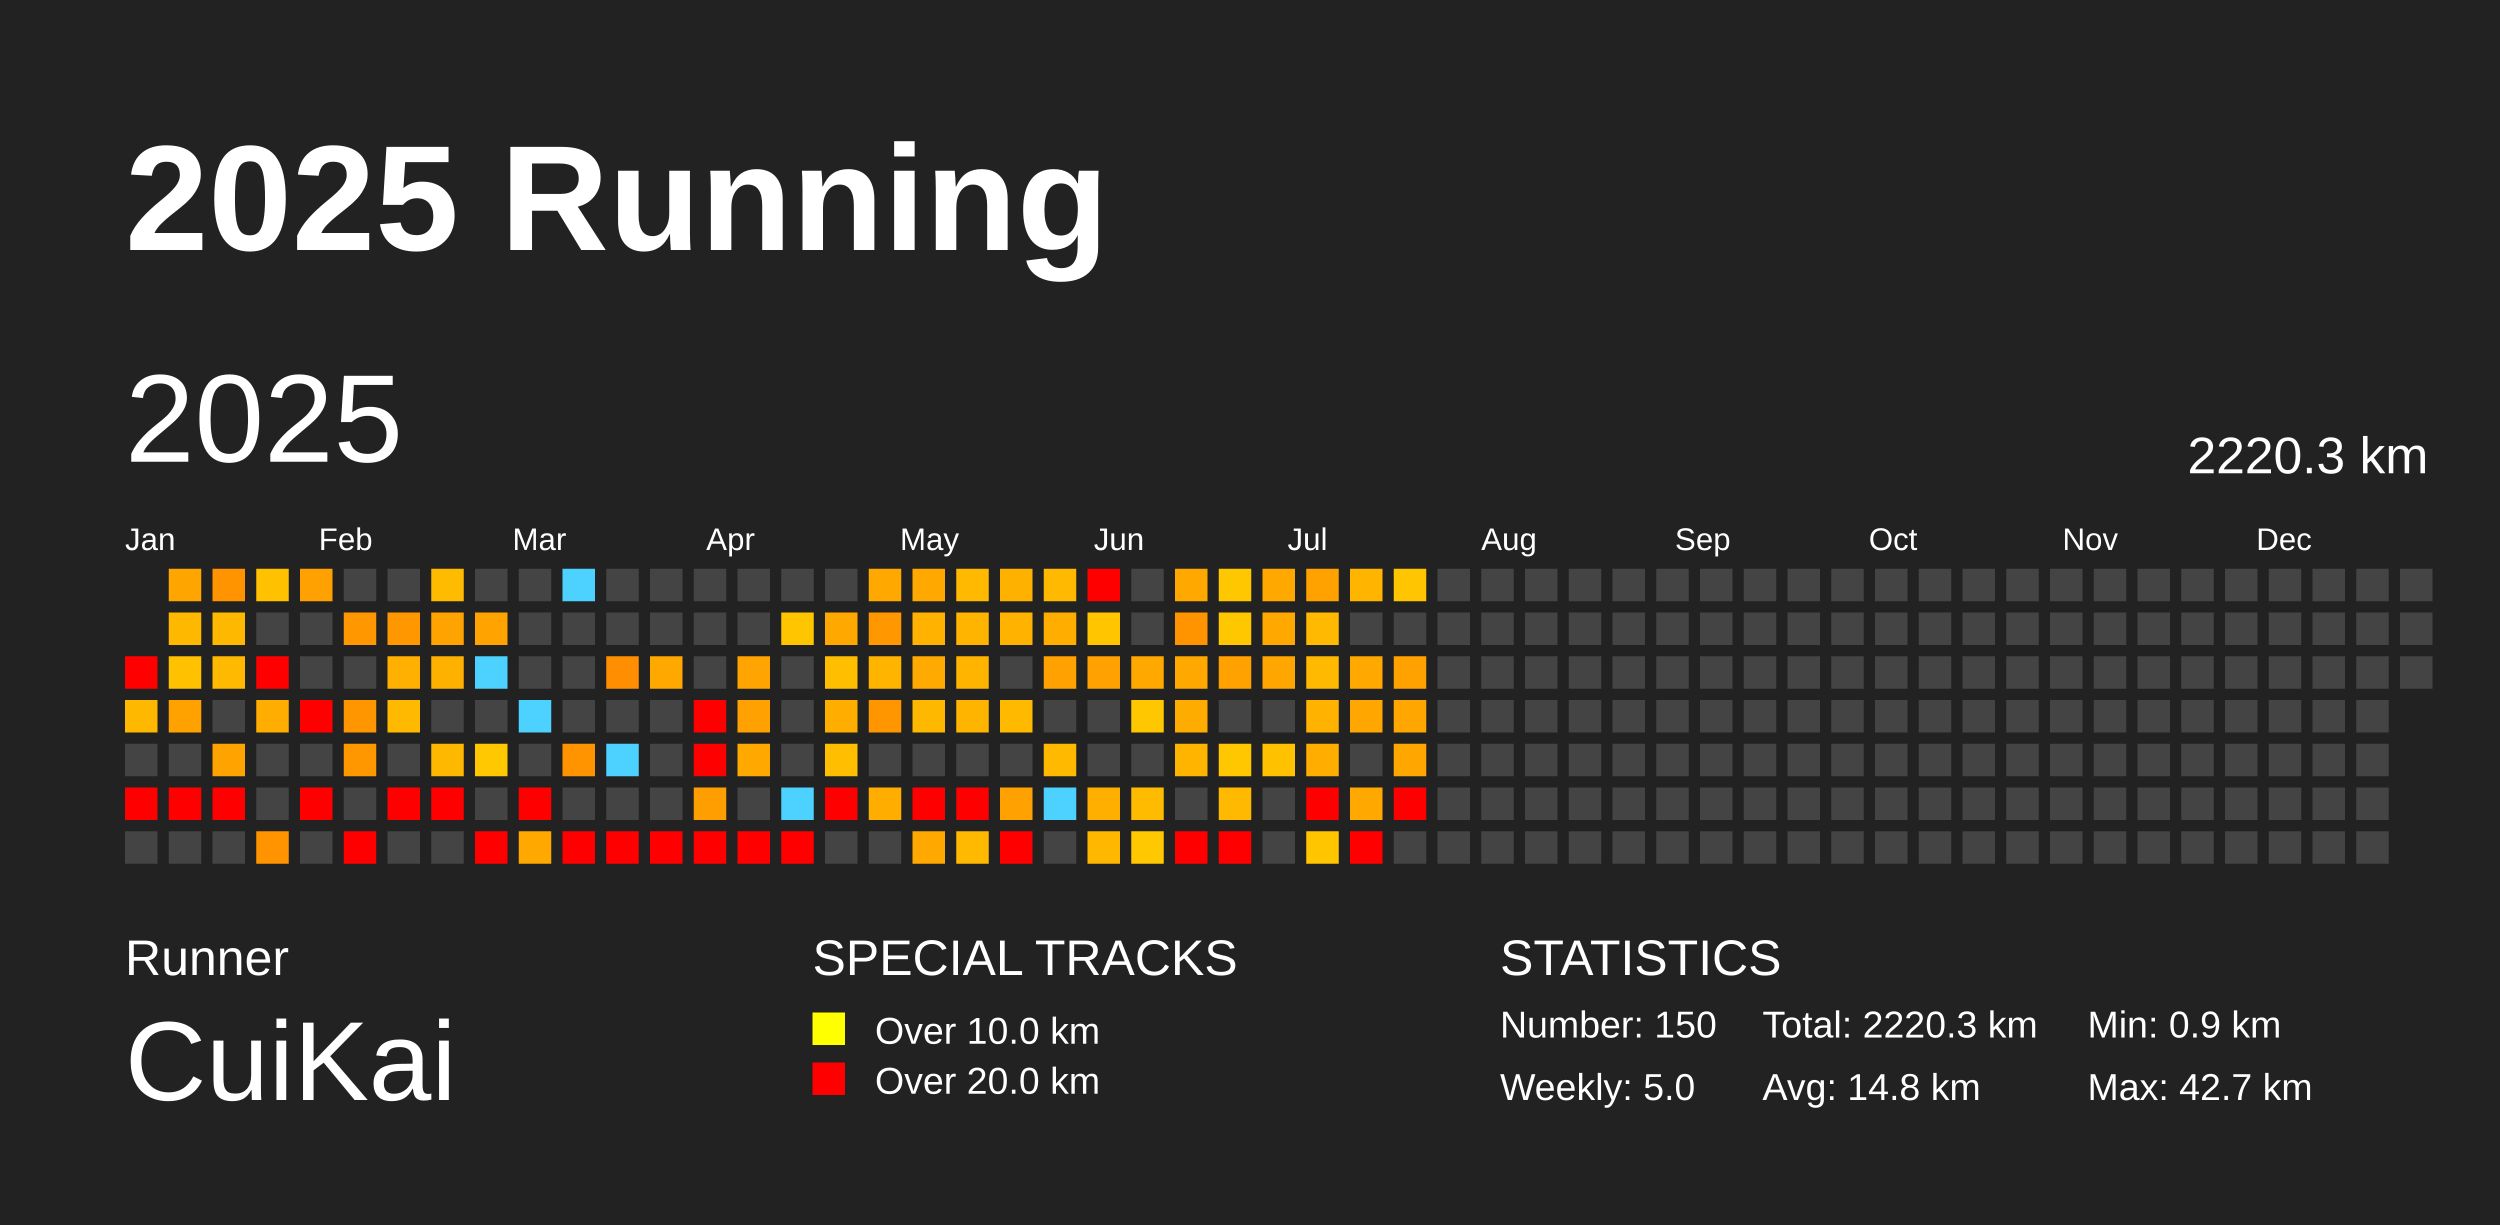
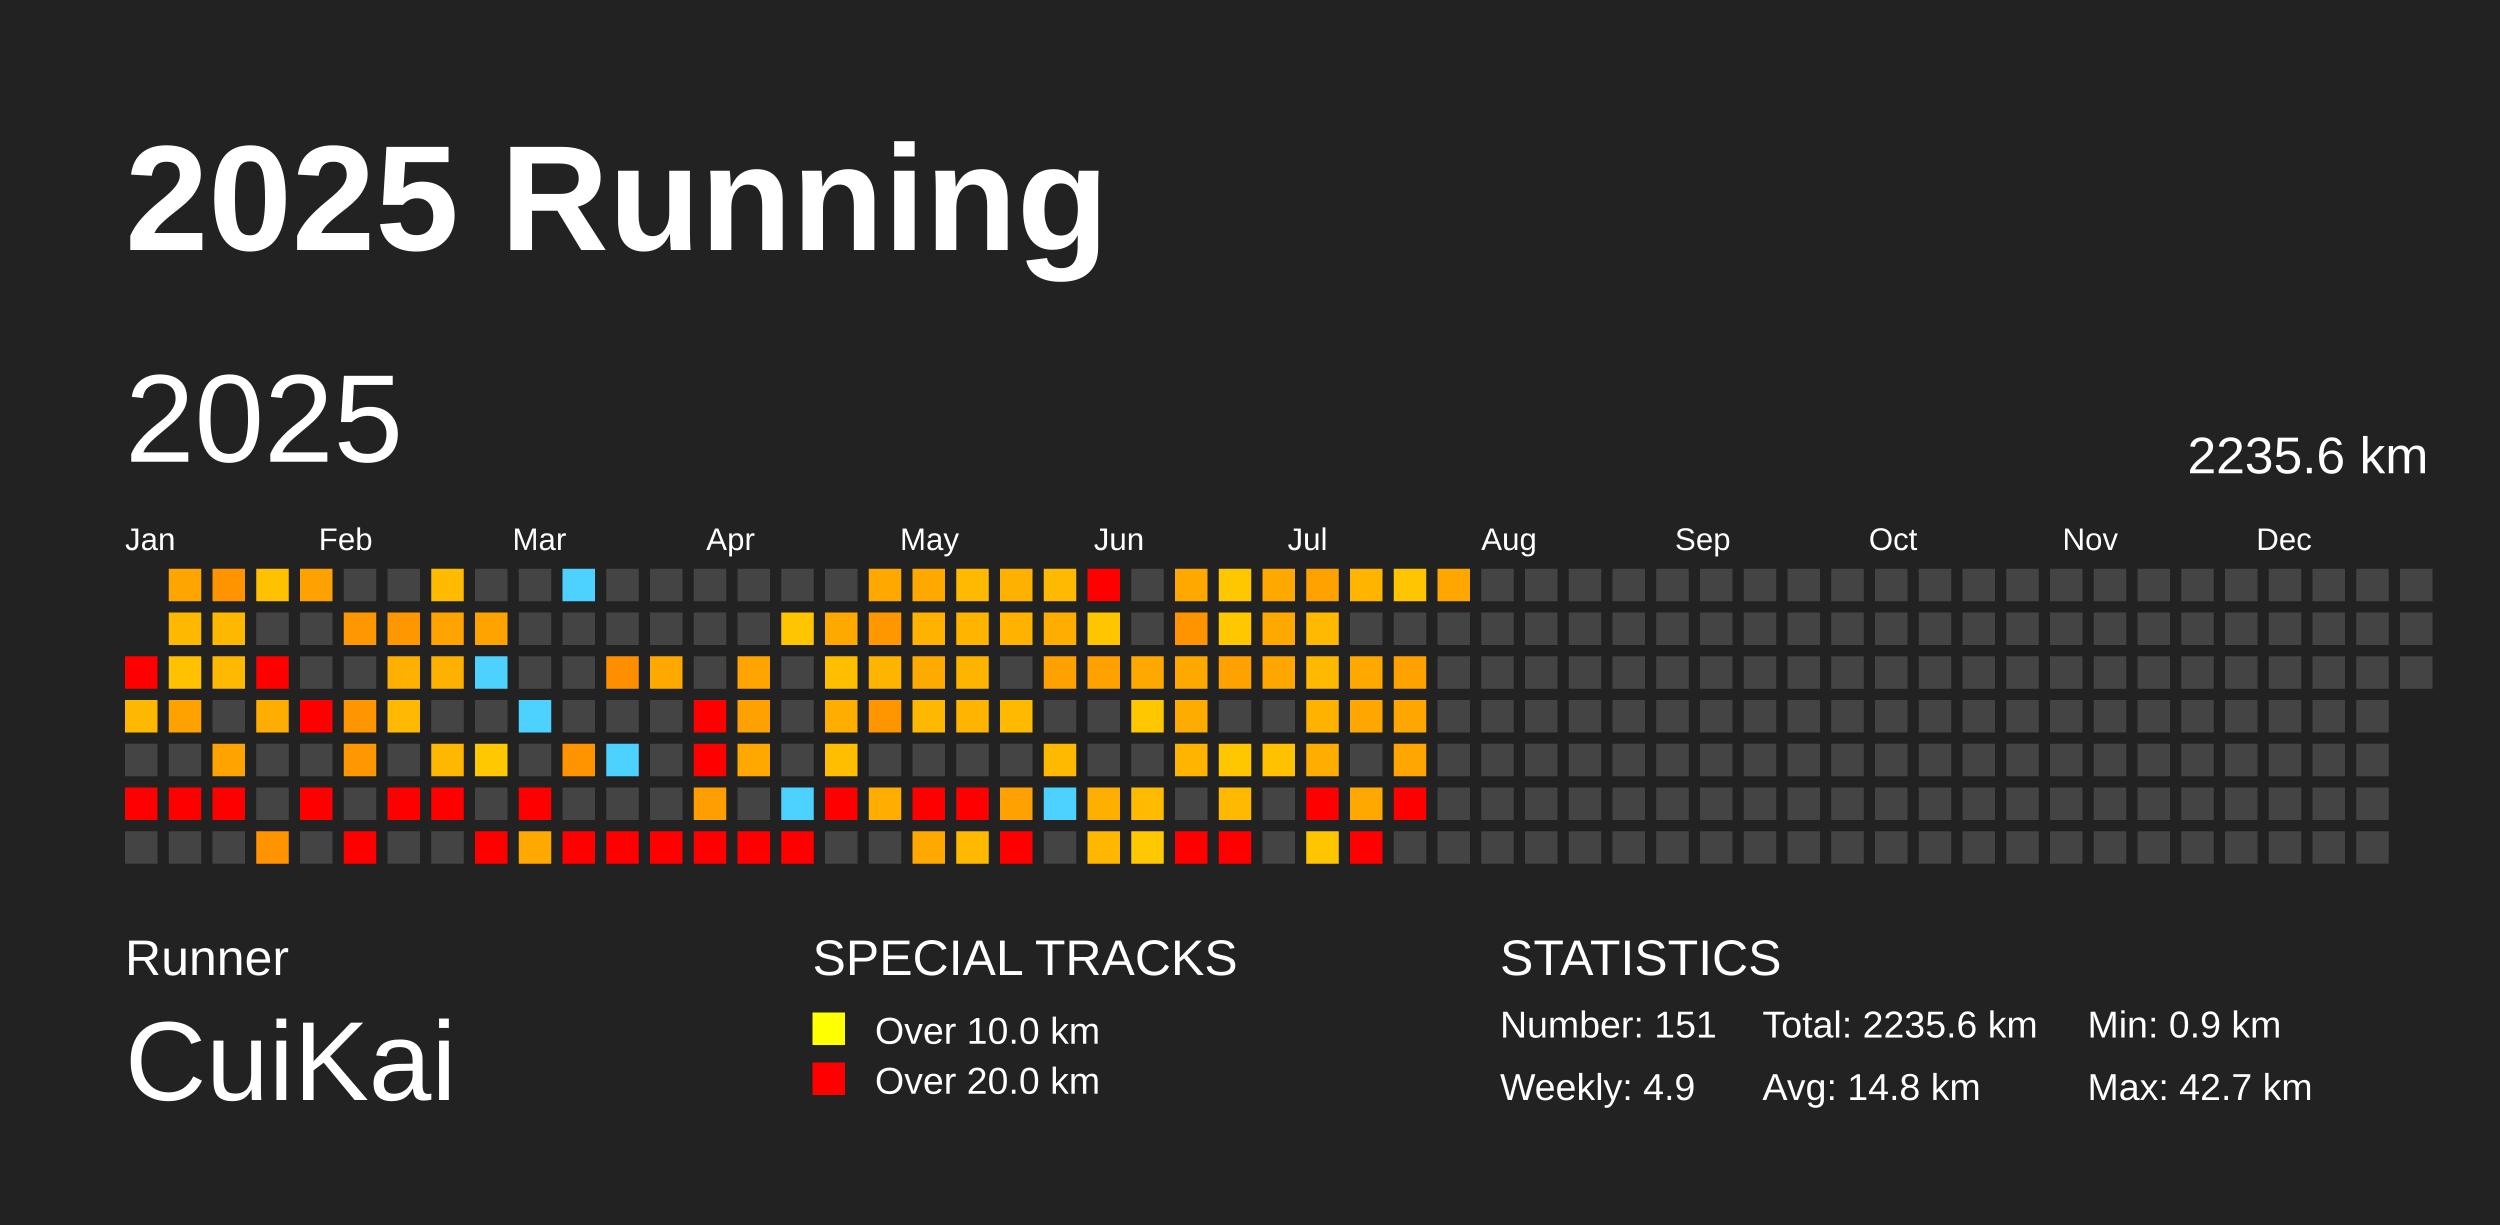
<svg xmlns="http://www.w3.org/2000/svg" baseProfile="full" height="98mm" version="1.1" viewBox="0,0,200,98" width="200mm">
  <defs />
  <rect fill="#222222" height="98" width="200" x="0" y="0" />
  <text fill="#FFFFFF" style="font-size:12px; font-family:Arial; font-weight:bold;" x="10" y="20">2025 Running</text>
  <text fill="#FFFFFF" style="font-size:4px; font-family:Arial" x="10" y="78">Runner</text>
  <text fill="#FFFFFF" style="font-size:9px; font-family:Arial" x="10" y="88">CuiKai</text>
  <text fill="#FFFFFF" style="font-size:4px; font-family:Arial" x="65" y="78">SPECIAL TRACKS</text>
  <rect fill="yellow" height="2.6" width="2.6" x="65" y="81" />
  <text fill="#FFFFFF" style="font-size:3px; font-family:Arial" x="70" y="83.5">Over 10.0 km</text>
  <rect fill="red" height="2.6" width="2.6" x="65" y="85" />
  <text fill="#FFFFFF" style="font-size:3px; font-family:Arial" x="70" y="87.5">Over 20.0 km</text>
  <text fill="#FFFFFF" style="font-size:4px; font-family:Arial" x="120" y="78">STATISTICS</text>
-   <text fill="#FFFFFF" style="font-size:3px; font-family:Arial" x="120" y="83">Number: 150</text>
-   <text fill="#FFFFFF" style="font-size:3px; font-family:Arial" x="120" y="88">Weekly: 5.0</text>
-   <text fill="#FFFFFF" style="font-size:3px; font-family:Arial" x="141" y="83">Total: 2220.3 km</text>
+   <text fill="#FFFFFF" style="font-size:3px; font-family:Arial" x="120" y="83">Number: 151</text>
+   <text fill="#FFFFFF" style="font-size:3px; font-family:Arial" x="120" y="88">Weekly: 4.9</text>
+   <text fill="#FFFFFF" style="font-size:3px; font-family:Arial" x="141" y="83">Total: 2235.6 km</text>
  <text fill="#FFFFFF" style="font-size:3px; font-family:Arial" x="141" y="88">Avg: 14.8 km</text>
  <text fill="#FFFFFF" style="font-size:3px; font-family:Arial" x="167" y="83">Min: 0.9 km</text>
  <text fill="#FFFFFF" style="font-size:3px; font-family:Arial" x="167" y="88">Max: 42.7 km</text>
  <text dominant-baseline="hanging" fill="#FFFFFF" style="font-size:10.0px; font-family:Arial;" x="10" y="30">2025</text>
-   <text dominant-baseline="hanging" fill="#FFFFFF" style="font-size:4.125px; font-family:Arial;" x="175" y="35">2220.3 km</text>
+   <text dominant-baseline="hanging" fill="#FFFFFF" style="font-size:4.125px; font-family:Arial;" x="175" y="35">2235.6 km</text>
  <text fill="#FFFFFF" style="font-size:2.5px; font-family:Arial" x="10.0" y="44">Jan</text>
  <text fill="#FFFFFF" style="font-size:2.5px; font-family:Arial" x="25.5" y="44">Feb</text>
  <text fill="#FFFFFF" style="font-size:2.5px; font-family:Arial" x="41.0" y="44">Mar</text>
  <text fill="#FFFFFF" style="font-size:2.5px; font-family:Arial" x="56.5" y="44">Apr</text>
  <text fill="#FFFFFF" style="font-size:2.5px; font-family:Arial" x="72.0" y="44">May</text>
  <text fill="#FFFFFF" style="font-size:2.5px; font-family:Arial" x="87.5" y="44">Jun</text>
  <text fill="#FFFFFF" style="font-size:2.5px; font-family:Arial" x="103.0" y="44">Jul</text>
  <text fill="#FFFFFF" style="font-size:2.5px; font-family:Arial" x="118.5" y="44">Aug</text>
  <text fill="#FFFFFF" style="font-size:2.5px; font-family:Arial" x="134.0" y="44">Sep</text>
  <text fill="#FFFFFF" style="font-size:2.5px; font-family:Arial" x="149.5" y="44">Oct</text>
  <text fill="#FFFFFF" style="font-size:2.5px; font-family:Arial" x="165.0" y="44">Nov</text>
  <text fill="#FFFFFF" style="font-size:2.5px; font-family:Arial" x="180.5" y="44">Dec</text>
  <rect fill="red" height="2.6" width="2.6" x="10.0" y="52.5" />
  <rect fill="#ffb800" height="2.6" width="2.6" x="10.0" y="56.0" />
  <rect fill="#444444" height="2.6" width="2.6" x="10.0" y="59.5" />
  <rect fill="red" height="2.6" width="2.6" x="10.0" y="63.0" />
  <rect fill="#444444" height="2.6" width="2.6" x="10.0" y="66.5" />
  <rect fill="#ffa500" height="2.6" width="2.6" x="13.5" y="45.5" />
  <rect fill="#ffb800" height="2.6" width="2.6" x="13.5" y="49.0" />
  <rect fill="#ffc100" height="2.6" width="2.6" x="13.5" y="52.5" />
  <rect fill="#ffa200" height="2.6" width="2.6" x="13.5" y="56.0" />
  <rect fill="#444444" height="2.6" width="2.6" x="13.5" y="59.5" />
  <rect fill="red" height="2.6" width="2.6" x="13.5" y="63.0" />
  <rect fill="#444444" height="2.6" width="2.6" x="13.5" y="66.5" />
  <rect fill="#ff9300" height="2.6" width="2.6" x="17.0" y="45.5" />
  <rect fill="#ffb800" height="2.6" width="2.6" x="17.0" y="49.0" />
  <rect fill="#ffb900" height="2.6" width="2.6" x="17.0" y="52.5" />
  <rect fill="#444444" height="2.6" width="2.6" x="17.0" y="56.0" />
  <rect fill="#ffa300" height="2.6" width="2.6" x="17.0" y="59.5" />
  <rect fill="red" height="2.6" width="2.6" x="17.0" y="63.0" />
  <rect fill="#444444" height="2.6" width="2.6" x="17.0" y="66.5" />
  <rect fill="#ffc100" height="2.6" width="2.6" x="20.5" y="45.5" />
  <rect fill="#444444" height="2.6" width="2.6" x="20.5" y="49.0" />
  <rect fill="red" height="2.6" width="2.6" x="20.5" y="52.5" />
  <rect fill="#ffad00" height="2.6" width="2.6" x="20.5" y="56.0" />
  <rect fill="#444444" height="2.6" width="2.6" x="20.5" y="59.5" />
  <rect fill="#444444" height="2.6" width="2.6" x="20.5" y="63.0" />
  <rect fill="#ff9300" height="2.6" width="2.6" x="20.5" y="66.5" />
  <rect fill="#ffa100" height="2.6" width="2.6" x="24.0" y="45.5" />
  <rect fill="#444444" height="2.6" width="2.6" x="24.0" y="49.0" />
  <rect fill="#444444" height="2.6" width="2.6" x="24.0" y="52.5" />
  <rect fill="red" height="2.6" width="2.6" x="24.0" y="56.0" />
  <rect fill="#444444" height="2.6" width="2.6" x="24.0" y="59.5" />
  <rect fill="red" height="2.6" width="2.6" x="24.0" y="63.0" />
  <rect fill="#444444" height="2.6" width="2.6" x="24.0" y="66.5" />
  <rect fill="#444444" height="2.6" width="2.6" x="27.5" y="45.5" />
  <rect fill="#ff9700" height="2.6" width="2.6" x="27.5" y="49.0" />
  <rect fill="#444444" height="2.6" width="2.6" x="27.5" y="52.5" />
  <rect fill="#ff9600" height="2.6" width="2.6" x="27.5" y="56.0" />
  <rect fill="#ff9700" height="2.6" width="2.6" x="27.5" y="59.5" />
  <rect fill="#444444" height="2.6" width="2.6" x="27.5" y="63.0" />
  <rect fill="red" height="2.6" width="2.6" x="27.5" y="66.5" />
  <rect fill="#444444" height="2.6" width="2.6" x="31.0" y="45.5" />
  <rect fill="#ff9700" height="2.6" width="2.6" x="31.0" y="49.0" />
  <rect fill="#ffb000" height="2.6" width="2.6" x="31.0" y="52.5" />
  <rect fill="#ffb900" height="2.6" width="2.6" x="31.0" y="56.0" />
  <rect fill="#444444" height="2.6" width="2.6" x="31.0" y="59.5" />
  <rect fill="red" height="2.6" width="2.6" x="31.0" y="63.0" />
  <rect fill="#444444" height="2.6" width="2.6" x="31.0" y="66.5" />
  <rect fill="#ffbb00" height="2.6" width="2.6" x="34.5" y="45.5" />
  <rect fill="#ffa300" height="2.6" width="2.6" x="34.5" y="49.0" />
  <rect fill="#ffb100" height="2.6" width="2.6" x="34.5" y="52.5" />
  <rect fill="#444444" height="2.6" width="2.6" x="34.5" y="56.0" />
  <rect fill="#ffb800" height="2.6" width="2.6" x="34.5" y="59.5" />
  <rect fill="red" height="2.6" width="2.6" x="34.5" y="63.0" />
  <rect fill="#444444" height="2.6" width="2.6" x="34.5" y="66.5" />
  <rect fill="#444444" height="2.6" width="2.6" x="38.0" y="45.5" />
  <rect fill="#ffa300" height="2.6" width="2.6" x="38.0" y="49.0" />
  <rect fill="#4dd2ff" height="2.6" width="2.6" x="38.0" y="52.5" />
  <rect fill="#444444" height="2.6" width="2.6" x="38.0" y="56.0" />
  <rect fill="#ffc800" height="2.6" width="2.6" x="38.0" y="59.5" />
  <rect fill="#444444" height="2.6" width="2.6" x="38.0" y="63.0" />
  <rect fill="red" height="2.6" width="2.6" x="38.0" y="66.5" />
  <rect fill="#444444" height="2.6" width="2.6" x="41.5" y="45.5" />
  <rect fill="#444444" height="2.6" width="2.6" x="41.5" y="49.0" />
  <rect fill="#444444" height="2.6" width="2.6" x="41.5" y="52.5" />
  <rect fill="#4dd2ff" height="2.6" width="2.6" x="41.5" y="56.0" />
  <rect fill="#444444" height="2.6" width="2.6" x="41.5" y="59.5" />
  <rect fill="red" height="2.6" width="2.6" x="41.5" y="63.0" />
  <rect fill="#ffa800" height="2.6" width="2.6" x="41.5" y="66.5" />
  <rect fill="#4dd2ff" height="2.6" width="2.6" x="45.0" y="45.5" />
  <rect fill="#444444" height="2.6" width="2.6" x="45.0" y="49.0" />
  <rect fill="#444444" height="2.6" width="2.6" x="45.0" y="52.5" />
  <rect fill="#444444" height="2.6" width="2.6" x="45.0" y="56.0" />
  <rect fill="#ff9400" height="2.6" width="2.6" x="45.0" y="59.5" />
  <rect fill="#444444" height="2.6" width="2.6" x="45.0" y="63.0" />
  <rect fill="red" height="2.6" width="2.6" x="45.0" y="66.5" />
  <rect fill="#444444" height="2.6" width="2.6" x="48.5" y="45.5" />
  <rect fill="#444444" height="2.6" width="2.6" x="48.5" y="49.0" />
  <rect fill="#ff8f00" height="2.6" width="2.6" x="48.5" y="52.5" />
  <rect fill="#444444" height="2.6" width="2.6" x="48.5" y="56.0" />
  <rect fill="#4dd2ff" height="2.6" width="2.6" x="48.5" y="59.5" />
  <rect fill="#444444" height="2.6" width="2.6" x="48.5" y="63.0" />
  <rect fill="red" height="2.6" width="2.6" x="48.5" y="66.5" />
  <rect fill="#444444" height="2.6" width="2.6" x="52.0" y="45.5" />
  <rect fill="#444444" height="2.6" width="2.6" x="52.0" y="49.0" />
  <rect fill="#ffa900" height="2.6" width="2.6" x="52.0" y="52.5" />
  <rect fill="#444444" height="2.6" width="2.6" x="52.0" y="56.0" />
  <rect fill="#444444" height="2.6" width="2.6" x="52.0" y="59.5" />
  <rect fill="#444444" height="2.6" width="2.6" x="52.0" y="63.0" />
  <rect fill="red" height="2.6" width="2.6" x="52.0" y="66.5" />
  <rect fill="#444444" height="2.6" width="2.6" x="55.5" y="45.5" />
  <rect fill="#444444" height="2.6" width="2.6" x="55.5" y="49.0" />
  <rect fill="#444444" height="2.6" width="2.6" x="55.5" y="52.5" />
  <rect fill="red" height="2.6" width="2.6" x="55.5" y="56.0" />
  <rect fill="red" height="2.6" width="2.6" x="55.5" y="59.5" />
  <rect fill="#ff9e00" height="2.6" width="2.6" x="55.5" y="63.0" />
  <rect fill="red" height="2.6" width="2.6" x="55.5" y="66.5" />
  <rect fill="#444444" height="2.6" width="2.6" x="59.0" y="45.5" />
  <rect fill="#444444" height="2.6" width="2.6" x="59.0" y="49.0" />
  <rect fill="#ffa400" height="2.6" width="2.6" x="59.0" y="52.5" />
  <rect fill="#ffa100" height="2.6" width="2.6" x="59.0" y="56.0" />
  <rect fill="#ffa800" height="2.6" width="2.6" x="59.0" y="59.5" />
  <rect fill="#444444" height="2.6" width="2.6" x="59.0" y="63.0" />
  <rect fill="red" height="2.6" width="2.6" x="59.0" y="66.5" />
  <rect fill="#444444" height="2.6" width="2.6" x="62.5" y="45.5" />
  <rect fill="#ffc600" height="2.6" width="2.6" x="62.5" y="49.0" />
  <rect fill="#444444" height="2.6" width="2.6" x="62.5" y="52.5" />
  <rect fill="#444444" height="2.6" width="2.6" x="62.5" y="56.0" />
  <rect fill="#444444" height="2.6" width="2.6" x="62.5" y="59.5" />
  <rect fill="#4dd2ff" height="2.6" width="2.6" x="62.5" y="63.0" />
  <rect fill="red" height="2.6" width="2.6" x="62.5" y="66.5" />
  <rect fill="#444444" height="2.6" width="2.6" x="66.0" y="45.5" />
  <rect fill="#ffa800" height="2.6" width="2.6" x="66.0" y="49.0" />
  <rect fill="#ffbf00" height="2.6" width="2.6" x="66.0" y="52.5" />
  <rect fill="#ffae00" height="2.6" width="2.6" x="66.0" y="56.0" />
  <rect fill="#ffbf00" height="2.6" width="2.6" x="66.0" y="59.5" />
  <rect fill="red" height="2.6" width="2.6" x="66.0" y="63.0" />
  <rect fill="#444444" height="2.6" width="2.6" x="66.0" y="66.5" />
  <rect fill="#ffa800" height="2.6" width="2.6" x="69.5" y="45.5" />
  <rect fill="#ff9800" height="2.6" width="2.6" x="69.5" y="49.0" />
  <rect fill="#ffb500" height="2.6" width="2.6" x="69.5" y="52.5" />
  <rect fill="#ff9600" height="2.6" width="2.6" x="69.5" y="56.0" />
  <rect fill="#444444" height="2.6" width="2.6" x="69.5" y="59.5" />
  <rect fill="#ffae00" height="2.6" width="2.6" x="69.5" y="63.0" />
  <rect fill="#444444" height="2.6" width="2.6" x="69.5" y="66.5" />
  <rect fill="#ffa900" height="2.6" width="2.6" x="73.0" y="45.5" />
  <rect fill="#ffb300" height="2.6" width="2.6" x="73.0" y="49.0" />
  <rect fill="#ffaa00" height="2.6" width="2.6" x="73.0" y="52.5" />
  <rect fill="#ffb800" height="2.6" width="2.6" x="73.0" y="56.0" />
  <rect fill="#444444" height="2.6" width="2.6" x="73.0" y="59.5" />
  <rect fill="red" height="2.6" width="2.6" x="73.0" y="63.0" />
  <rect fill="#ffa900" height="2.6" width="2.6" x="73.0" y="66.5" />
  <rect fill="#ffb900" height="2.6" width="2.6" x="76.5" y="45.5" />
  <rect fill="#ffb400" height="2.6" width="2.6" x="76.5" y="49.0" />
  <rect fill="#ffb500" height="2.6" width="2.6" x="76.5" y="52.5" />
  <rect fill="#ffb400" height="2.6" width="2.6" x="76.5" y="56.0" />
  <rect fill="#444444" height="2.6" width="2.6" x="76.5" y="59.5" />
  <rect fill="red" height="2.6" width="2.6" x="76.5" y="63.0" />
  <rect fill="#ffb900" height="2.6" width="2.6" x="76.5" y="66.5" />
  <rect fill="#ffb100" height="2.6" width="2.6" x="80.0" y="45.5" />
  <rect fill="#ffb300" height="2.6" width="2.6" x="80.0" y="49.0" />
  <rect fill="#444444" height="2.6" width="2.6" x="80.0" y="52.5" />
  <rect fill="#ffba00" height="2.6" width="2.6" x="80.0" y="56.0" />
  <rect fill="#444444" height="2.6" width="2.6" x="80.0" y="59.5" />
  <rect fill="#ffa100" height="2.6" width="2.6" x="80.0" y="63.0" />
  <rect fill="red" height="2.6" width="2.6" x="80.0" y="66.5" />
  <rect fill="#ffb900" height="2.6" width="2.6" x="83.5" y="45.5" />
  <rect fill="#ffae00" height="2.6" width="2.6" x="83.5" y="49.0" />
  <rect fill="#ffa100" height="2.6" width="2.6" x="83.5" y="52.5" />
  <rect fill="#444444" height="2.6" width="2.6" x="83.5" y="56.0" />
  <rect fill="#ffba00" height="2.6" width="2.6" x="83.5" y="59.5" />
  <rect fill="#4dd2ff" height="2.6" width="2.6" x="83.5" y="63.0" />
  <rect fill="#444444" height="2.6" width="2.6" x="83.5" y="66.5" />
  <rect fill="red" height="2.6" width="2.6" x="87.0" y="45.5" />
  <rect fill="#ffc600" height="2.6" width="2.6" x="87.0" y="49.0" />
  <rect fill="#ffa100" height="2.6" width="2.6" x="87.0" y="52.5" />
  <rect fill="#444444" height="2.6" width="2.6" x="87.0" y="56.0" />
  <rect fill="#444444" height="2.6" width="2.6" x="87.0" y="59.5" />
  <rect fill="#ffaf00" height="2.6" width="2.6" x="87.0" y="63.0" />
  <rect fill="#ffb700" height="2.6" width="2.6" x="87.0" y="66.5" />
  <rect fill="#444444" height="2.6" width="2.6" x="90.5" y="45.5" />
  <rect fill="#444444" height="2.6" width="2.6" x="90.5" y="49.0" />
  <rect fill="#ffa800" height="2.6" width="2.6" x="90.5" y="52.5" />
  <rect fill="#ffc700" height="2.6" width="2.6" x="90.5" y="56.0" />
  <rect fill="#444444" height="2.6" width="2.6" x="90.5" y="59.5" />
  <rect fill="#ffbb00" height="2.6" width="2.6" x="90.5" y="63.0" />
  <rect fill="#ffc800" height="2.6" width="2.6" x="90.5" y="66.5" />
  <rect fill="#ffa900" height="2.6" width="2.6" x="94.0" y="45.5" />
  <rect fill="#ff9300" height="2.6" width="2.6" x="94.0" y="49.0" />
  <rect fill="#ffa900" height="2.6" width="2.6" x="94.0" y="52.5" />
  <rect fill="#ffac00" height="2.6" width="2.6" x="94.0" y="56.0" />
  <rect fill="#ffb400" height="2.6" width="2.6" x="94.0" y="59.5" />
  <rect fill="#444444" height="2.6" width="2.6" x="94.0" y="63.0" />
  <rect fill="red" height="2.6" width="2.6" x="94.0" y="66.5" />
  <rect fill="#ffc700" height="2.6" width="2.6" x="97.5" y="45.5" />
  <rect fill="#ffc700" height="2.6" width="2.6" x="97.5" y="49.0" />
  <rect fill="#ffa200" height="2.6" width="2.6" x="97.5" y="52.5" />
  <rect fill="#444444" height="2.6" width="2.6" x="97.5" y="56.0" />
  <rect fill="#ffc700" height="2.6" width="2.6" x="97.5" y="59.5" />
  <rect fill="#ffb900" height="2.6" width="2.6" x="97.5" y="63.0" />
  <rect fill="red" height="2.6" width="2.6" x="97.5" y="66.5" />
  <rect fill="#ffa900" height="2.6" width="2.6" x="101.0" y="45.5" />
  <rect fill="#ffa800" height="2.6" width="2.6" x="101.0" y="49.0" />
  <rect fill="#ffa700" height="2.6" width="2.6" x="101.0" y="52.5" />
  <rect fill="#444444" height="2.6" width="2.6" x="101.0" y="56.0" />
  <rect fill="#ffc100" height="2.6" width="2.6" x="101.0" y="59.5" />
  <rect fill="#444444" height="2.6" width="2.6" x="101.0" y="63.0" />
  <rect fill="#444444" height="2.6" width="2.6" x="101.0" y="66.5" />
  <rect fill="#ffa200" height="2.6" width="2.6" x="104.5" y="45.5" />
  <rect fill="#ffb900" height="2.6" width="2.6" x="104.5" y="49.0" />
  <rect fill="#ffb900" height="2.6" width="2.6" x="104.5" y="52.5" />
  <rect fill="#ffb200" height="2.6" width="2.6" x="104.5" y="56.0" />
  <rect fill="#ffae00" height="2.6" width="2.6" x="104.5" y="59.5" />
  <rect fill="red" height="2.6" width="2.6" x="104.5" y="63.0" />
  <rect fill="#ffc600" height="2.6" width="2.6" x="104.5" y="66.5" />
  <rect fill="#ffb400" height="2.6" width="2.6" x="108.0" y="45.5" />
  <rect fill="#444444" height="2.6" width="2.6" x="108.0" y="49.0" />
  <rect fill="#ffa800" height="2.6" width="2.6" x="108.0" y="52.5" />
  <rect fill="#ffa700" height="2.6" width="2.6" x="108.0" y="56.0" />
  <rect fill="#444444" height="2.6" width="2.6" x="108.0" y="59.5" />
  <rect fill="#ffa800" height="2.6" width="2.6" x="108.0" y="63.0" />
  <rect fill="red" height="2.6" width="2.6" x="108.0" y="66.5" />
  <rect fill="#ffc500" height="2.6" width="2.6" x="111.5" y="45.5" />
  <rect fill="#444444" height="2.6" width="2.6" x="111.5" y="49.0" />
  <rect fill="#ffa200" height="2.6" width="2.6" x="111.5" y="52.5" />
  <rect fill="#ffa700" height="2.6" width="2.6" x="111.5" y="56.0" />
  <rect fill="#ffa700" height="2.6" width="2.6" x="111.5" y="59.5" />
  <rect fill="red" height="2.6" width="2.6" x="111.5" y="63.0" />
  <rect fill="#444444" height="2.6" width="2.6" x="111.5" y="66.5" />
-   <rect fill="#444444" height="2.6" width="2.6" x="115.0" y="45.5" />
+   <rect fill="#ffa700" height="2.6" width="2.6" x="115.0" y="45.5" />
  <rect fill="#444444" height="2.6" width="2.6" x="115.0" y="49.0" />
  <rect fill="#444444" height="2.6" width="2.6" x="115.0" y="52.5" />
  <rect fill="#444444" height="2.6" width="2.6" x="115.0" y="56.0" />
  <rect fill="#444444" height="2.6" width="2.6" x="115.0" y="59.5" />
  <rect fill="#444444" height="2.6" width="2.6" x="115.0" y="63.0" />
  <rect fill="#444444" height="2.6" width="2.6" x="115.0" y="66.5" />
  <rect fill="#444444" height="2.6" width="2.6" x="118.5" y="45.5" />
  <rect fill="#444444" height="2.6" width="2.6" x="118.5" y="49.0" />
  <rect fill="#444444" height="2.6" width="2.6" x="118.5" y="52.5" />
  <rect fill="#444444" height="2.6" width="2.6" x="118.5" y="56.0" />
  <rect fill="#444444" height="2.6" width="2.6" x="118.5" y="59.5" />
  <rect fill="#444444" height="2.6" width="2.6" x="118.5" y="63.0" />
  <rect fill="#444444" height="2.6" width="2.6" x="118.5" y="66.5" />
  <rect fill="#444444" height="2.6" width="2.6" x="122.0" y="45.5" />
  <rect fill="#444444" height="2.6" width="2.6" x="122.0" y="49.0" />
  <rect fill="#444444" height="2.6" width="2.6" x="122.0" y="52.5" />
  <rect fill="#444444" height="2.6" width="2.6" x="122.0" y="56.0" />
  <rect fill="#444444" height="2.6" width="2.6" x="122.0" y="59.5" />
  <rect fill="#444444" height="2.6" width="2.6" x="122.0" y="63.0" />
  <rect fill="#444444" height="2.6" width="2.6" x="122.0" y="66.5" />
  <rect fill="#444444" height="2.6" width="2.6" x="125.5" y="45.5" />
  <rect fill="#444444" height="2.6" width="2.6" x="125.5" y="49.0" />
  <rect fill="#444444" height="2.6" width="2.6" x="125.5" y="52.5" />
  <rect fill="#444444" height="2.6" width="2.6" x="125.5" y="56.0" />
  <rect fill="#444444" height="2.6" width="2.6" x="125.5" y="59.5" />
  <rect fill="#444444" height="2.6" width="2.6" x="125.5" y="63.0" />
  <rect fill="#444444" height="2.6" width="2.6" x="125.5" y="66.5" />
  <rect fill="#444444" height="2.6" width="2.6" x="129.0" y="45.5" />
  <rect fill="#444444" height="2.6" width="2.6" x="129.0" y="49.0" />
  <rect fill="#444444" height="2.6" width="2.6" x="129.0" y="52.5" />
  <rect fill="#444444" height="2.6" width="2.6" x="129.0" y="56.0" />
  <rect fill="#444444" height="2.6" width="2.6" x="129.0" y="59.5" />
  <rect fill="#444444" height="2.6" width="2.6" x="129.0" y="63.0" />
  <rect fill="#444444" height="2.6" width="2.6" x="129.0" y="66.5" />
  <rect fill="#444444" height="2.6" width="2.6" x="132.5" y="45.5" />
  <rect fill="#444444" height="2.6" width="2.6" x="132.5" y="49.0" />
  <rect fill="#444444" height="2.6" width="2.6" x="132.5" y="52.5" />
  <rect fill="#444444" height="2.6" width="2.6" x="132.5" y="56.0" />
  <rect fill="#444444" height="2.6" width="2.6" x="132.5" y="59.5" />
  <rect fill="#444444" height="2.6" width="2.6" x="132.5" y="63.0" />
  <rect fill="#444444" height="2.6" width="2.6" x="132.5" y="66.5" />
  <rect fill="#444444" height="2.6" width="2.6" x="136.0" y="45.5" />
  <rect fill="#444444" height="2.6" width="2.6" x="136.0" y="49.0" />
  <rect fill="#444444" height="2.6" width="2.6" x="136.0" y="52.5" />
  <rect fill="#444444" height="2.6" width="2.6" x="136.0" y="56.0" />
  <rect fill="#444444" height="2.6" width="2.6" x="136.0" y="59.5" />
  <rect fill="#444444" height="2.6" width="2.6" x="136.0" y="63.0" />
  <rect fill="#444444" height="2.6" width="2.6" x="136.0" y="66.5" />
  <rect fill="#444444" height="2.6" width="2.6" x="139.5" y="45.5" />
  <rect fill="#444444" height="2.6" width="2.6" x="139.5" y="49.0" />
  <rect fill="#444444" height="2.6" width="2.6" x="139.5" y="52.5" />
  <rect fill="#444444" height="2.6" width="2.6" x="139.5" y="56.0" />
  <rect fill="#444444" height="2.6" width="2.6" x="139.5" y="59.5" />
  <rect fill="#444444" height="2.6" width="2.6" x="139.5" y="63.0" />
  <rect fill="#444444" height="2.6" width="2.6" x="139.5" y="66.5" />
  <rect fill="#444444" height="2.6" width="2.6" x="143.0" y="45.5" />
  <rect fill="#444444" height="2.6" width="2.6" x="143.0" y="49.0" />
  <rect fill="#444444" height="2.6" width="2.6" x="143.0" y="52.5" />
  <rect fill="#444444" height="2.6" width="2.6" x="143.0" y="56.0" />
  <rect fill="#444444" height="2.6" width="2.6" x="143.0" y="59.5" />
  <rect fill="#444444" height="2.6" width="2.6" x="143.0" y="63.0" />
  <rect fill="#444444" height="2.6" width="2.6" x="143.0" y="66.5" />
  <rect fill="#444444" height="2.6" width="2.6" x="146.5" y="45.5" />
  <rect fill="#444444" height="2.6" width="2.6" x="146.5" y="49.0" />
  <rect fill="#444444" height="2.6" width="2.6" x="146.5" y="52.5" />
  <rect fill="#444444" height="2.6" width="2.6" x="146.5" y="56.0" />
  <rect fill="#444444" height="2.6" width="2.6" x="146.5" y="59.5" />
  <rect fill="#444444" height="2.6" width="2.6" x="146.5" y="63.0" />
  <rect fill="#444444" height="2.6" width="2.6" x="146.5" y="66.5" />
  <rect fill="#444444" height="2.6" width="2.6" x="150.0" y="45.5" />
  <rect fill="#444444" height="2.6" width="2.6" x="150.0" y="49.0" />
  <rect fill="#444444" height="2.6" width="2.6" x="150.0" y="52.5" />
  <rect fill="#444444" height="2.6" width="2.6" x="150.0" y="56.0" />
  <rect fill="#444444" height="2.6" width="2.6" x="150.0" y="59.5" />
  <rect fill="#444444" height="2.6" width="2.6" x="150.0" y="63.0" />
  <rect fill="#444444" height="2.6" width="2.6" x="150.0" y="66.5" />
  <rect fill="#444444" height="2.6" width="2.6" x="153.5" y="45.5" />
  <rect fill="#444444" height="2.6" width="2.6" x="153.5" y="49.0" />
  <rect fill="#444444" height="2.6" width="2.6" x="153.5" y="52.5" />
  <rect fill="#444444" height="2.6" width="2.6" x="153.5" y="56.0" />
  <rect fill="#444444" height="2.6" width="2.6" x="153.5" y="59.5" />
  <rect fill="#444444" height="2.6" width="2.6" x="153.5" y="63.0" />
  <rect fill="#444444" height="2.6" width="2.6" x="153.5" y="66.5" />
  <rect fill="#444444" height="2.6" width="2.6" x="157.0" y="45.5" />
  <rect fill="#444444" height="2.6" width="2.6" x="157.0" y="49.0" />
  <rect fill="#444444" height="2.6" width="2.6" x="157.0" y="52.5" />
  <rect fill="#444444" height="2.6" width="2.6" x="157.0" y="56.0" />
  <rect fill="#444444" height="2.6" width="2.6" x="157.0" y="59.5" />
  <rect fill="#444444" height="2.6" width="2.6" x="157.0" y="63.0" />
  <rect fill="#444444" height="2.6" width="2.6" x="157.0" y="66.5" />
  <rect fill="#444444" height="2.6" width="2.6" x="160.5" y="45.5" />
  <rect fill="#444444" height="2.6" width="2.6" x="160.5" y="49.0" />
  <rect fill="#444444" height="2.6" width="2.6" x="160.5" y="52.5" />
  <rect fill="#444444" height="2.6" width="2.6" x="160.5" y="56.0" />
  <rect fill="#444444" height="2.6" width="2.6" x="160.5" y="59.5" />
  <rect fill="#444444" height="2.6" width="2.6" x="160.5" y="63.0" />
  <rect fill="#444444" height="2.6" width="2.6" x="160.5" y="66.5" />
  <rect fill="#444444" height="2.6" width="2.6" x="164.0" y="45.5" />
  <rect fill="#444444" height="2.6" width="2.6" x="164.0" y="49.0" />
  <rect fill="#444444" height="2.6" width="2.6" x="164.0" y="52.5" />
  <rect fill="#444444" height="2.6" width="2.6" x="164.0" y="56.0" />
  <rect fill="#444444" height="2.6" width="2.6" x="164.0" y="59.5" />
  <rect fill="#444444" height="2.6" width="2.6" x="164.0" y="63.0" />
  <rect fill="#444444" height="2.6" width="2.6" x="164.0" y="66.5" />
  <rect fill="#444444" height="2.6" width="2.6" x="167.5" y="45.5" />
  <rect fill="#444444" height="2.6" width="2.6" x="167.5" y="49.0" />
  <rect fill="#444444" height="2.6" width="2.6" x="167.5" y="52.5" />
  <rect fill="#444444" height="2.6" width="2.6" x="167.5" y="56.0" />
  <rect fill="#444444" height="2.6" width="2.6" x="167.5" y="59.5" />
  <rect fill="#444444" height="2.6" width="2.6" x="167.5" y="63.0" />
  <rect fill="#444444" height="2.6" width="2.6" x="167.5" y="66.5" />
  <rect fill="#444444" height="2.6" width="2.6" x="171.0" y="45.5" />
  <rect fill="#444444" height="2.6" width="2.6" x="171.0" y="49.0" />
  <rect fill="#444444" height="2.6" width="2.6" x="171.0" y="52.5" />
  <rect fill="#444444" height="2.6" width="2.6" x="171.0" y="56.0" />
  <rect fill="#444444" height="2.6" width="2.6" x="171.0" y="59.5" />
  <rect fill="#444444" height="2.6" width="2.6" x="171.0" y="63.0" />
  <rect fill="#444444" height="2.6" width="2.6" x="171.0" y="66.5" />
  <rect fill="#444444" height="2.6" width="2.6" x="174.5" y="45.5" />
  <rect fill="#444444" height="2.6" width="2.6" x="174.5" y="49.0" />
  <rect fill="#444444" height="2.6" width="2.6" x="174.5" y="52.5" />
  <rect fill="#444444" height="2.6" width="2.6" x="174.5" y="56.0" />
  <rect fill="#444444" height="2.6" width="2.6" x="174.5" y="59.5" />
  <rect fill="#444444" height="2.6" width="2.6" x="174.5" y="63.0" />
  <rect fill="#444444" height="2.6" width="2.6" x="174.5" y="66.5" />
  <rect fill="#444444" height="2.6" width="2.6" x="178.0" y="45.5" />
  <rect fill="#444444" height="2.6" width="2.6" x="178.0" y="49.0" />
  <rect fill="#444444" height="2.6" width="2.6" x="178.0" y="52.5" />
  <rect fill="#444444" height="2.6" width="2.6" x="178.0" y="56.0" />
  <rect fill="#444444" height="2.6" width="2.6" x="178.0" y="59.5" />
  <rect fill="#444444" height="2.6" width="2.6" x="178.0" y="63.0" />
  <rect fill="#444444" height="2.6" width="2.6" x="178.0" y="66.5" />
  <rect fill="#444444" height="2.6" width="2.6" x="181.5" y="45.5" />
  <rect fill="#444444" height="2.6" width="2.6" x="181.5" y="49.0" />
  <rect fill="#444444" height="2.6" width="2.6" x="181.5" y="52.5" />
  <rect fill="#444444" height="2.6" width="2.6" x="181.5" y="56.0" />
  <rect fill="#444444" height="2.6" width="2.6" x="181.5" y="59.5" />
  <rect fill="#444444" height="2.6" width="2.6" x="181.5" y="63.0" />
  <rect fill="#444444" height="2.6" width="2.6" x="181.5" y="66.5" />
  <rect fill="#444444" height="2.6" width="2.6" x="185.0" y="45.5" />
  <rect fill="#444444" height="2.6" width="2.6" x="185.0" y="49.0" />
  <rect fill="#444444" height="2.6" width="2.6" x="185.0" y="52.5" />
  <rect fill="#444444" height="2.6" width="2.6" x="185.0" y="56.0" />
  <rect fill="#444444" height="2.6" width="2.6" x="185.0" y="59.5" />
  <rect fill="#444444" height="2.6" width="2.6" x="185.0" y="63.0" />
  <rect fill="#444444" height="2.6" width="2.6" x="185.0" y="66.5" />
  <rect fill="#444444" height="2.6" width="2.6" x="188.5" y="45.5" />
  <rect fill="#444444" height="2.6" width="2.6" x="188.5" y="49.0" />
  <rect fill="#444444" height="2.6" width="2.6" x="188.5" y="52.5" />
  <rect fill="#444444" height="2.6" width="2.6" x="188.5" y="56.0" />
  <rect fill="#444444" height="2.6" width="2.6" x="188.5" y="59.5" />
  <rect fill="#444444" height="2.6" width="2.6" x="188.5" y="63.0" />
  <rect fill="#444444" height="2.6" width="2.6" x="188.5" y="66.5" />
  <rect fill="#444444" height="2.6" width="2.6" x="192.0" y="45.5" />
  <rect fill="#444444" height="2.6" width="2.6" x="192.0" y="49.0" />
  <rect fill="#444444" height="2.6" width="2.6" x="192.0" y="52.5" />
</svg>
